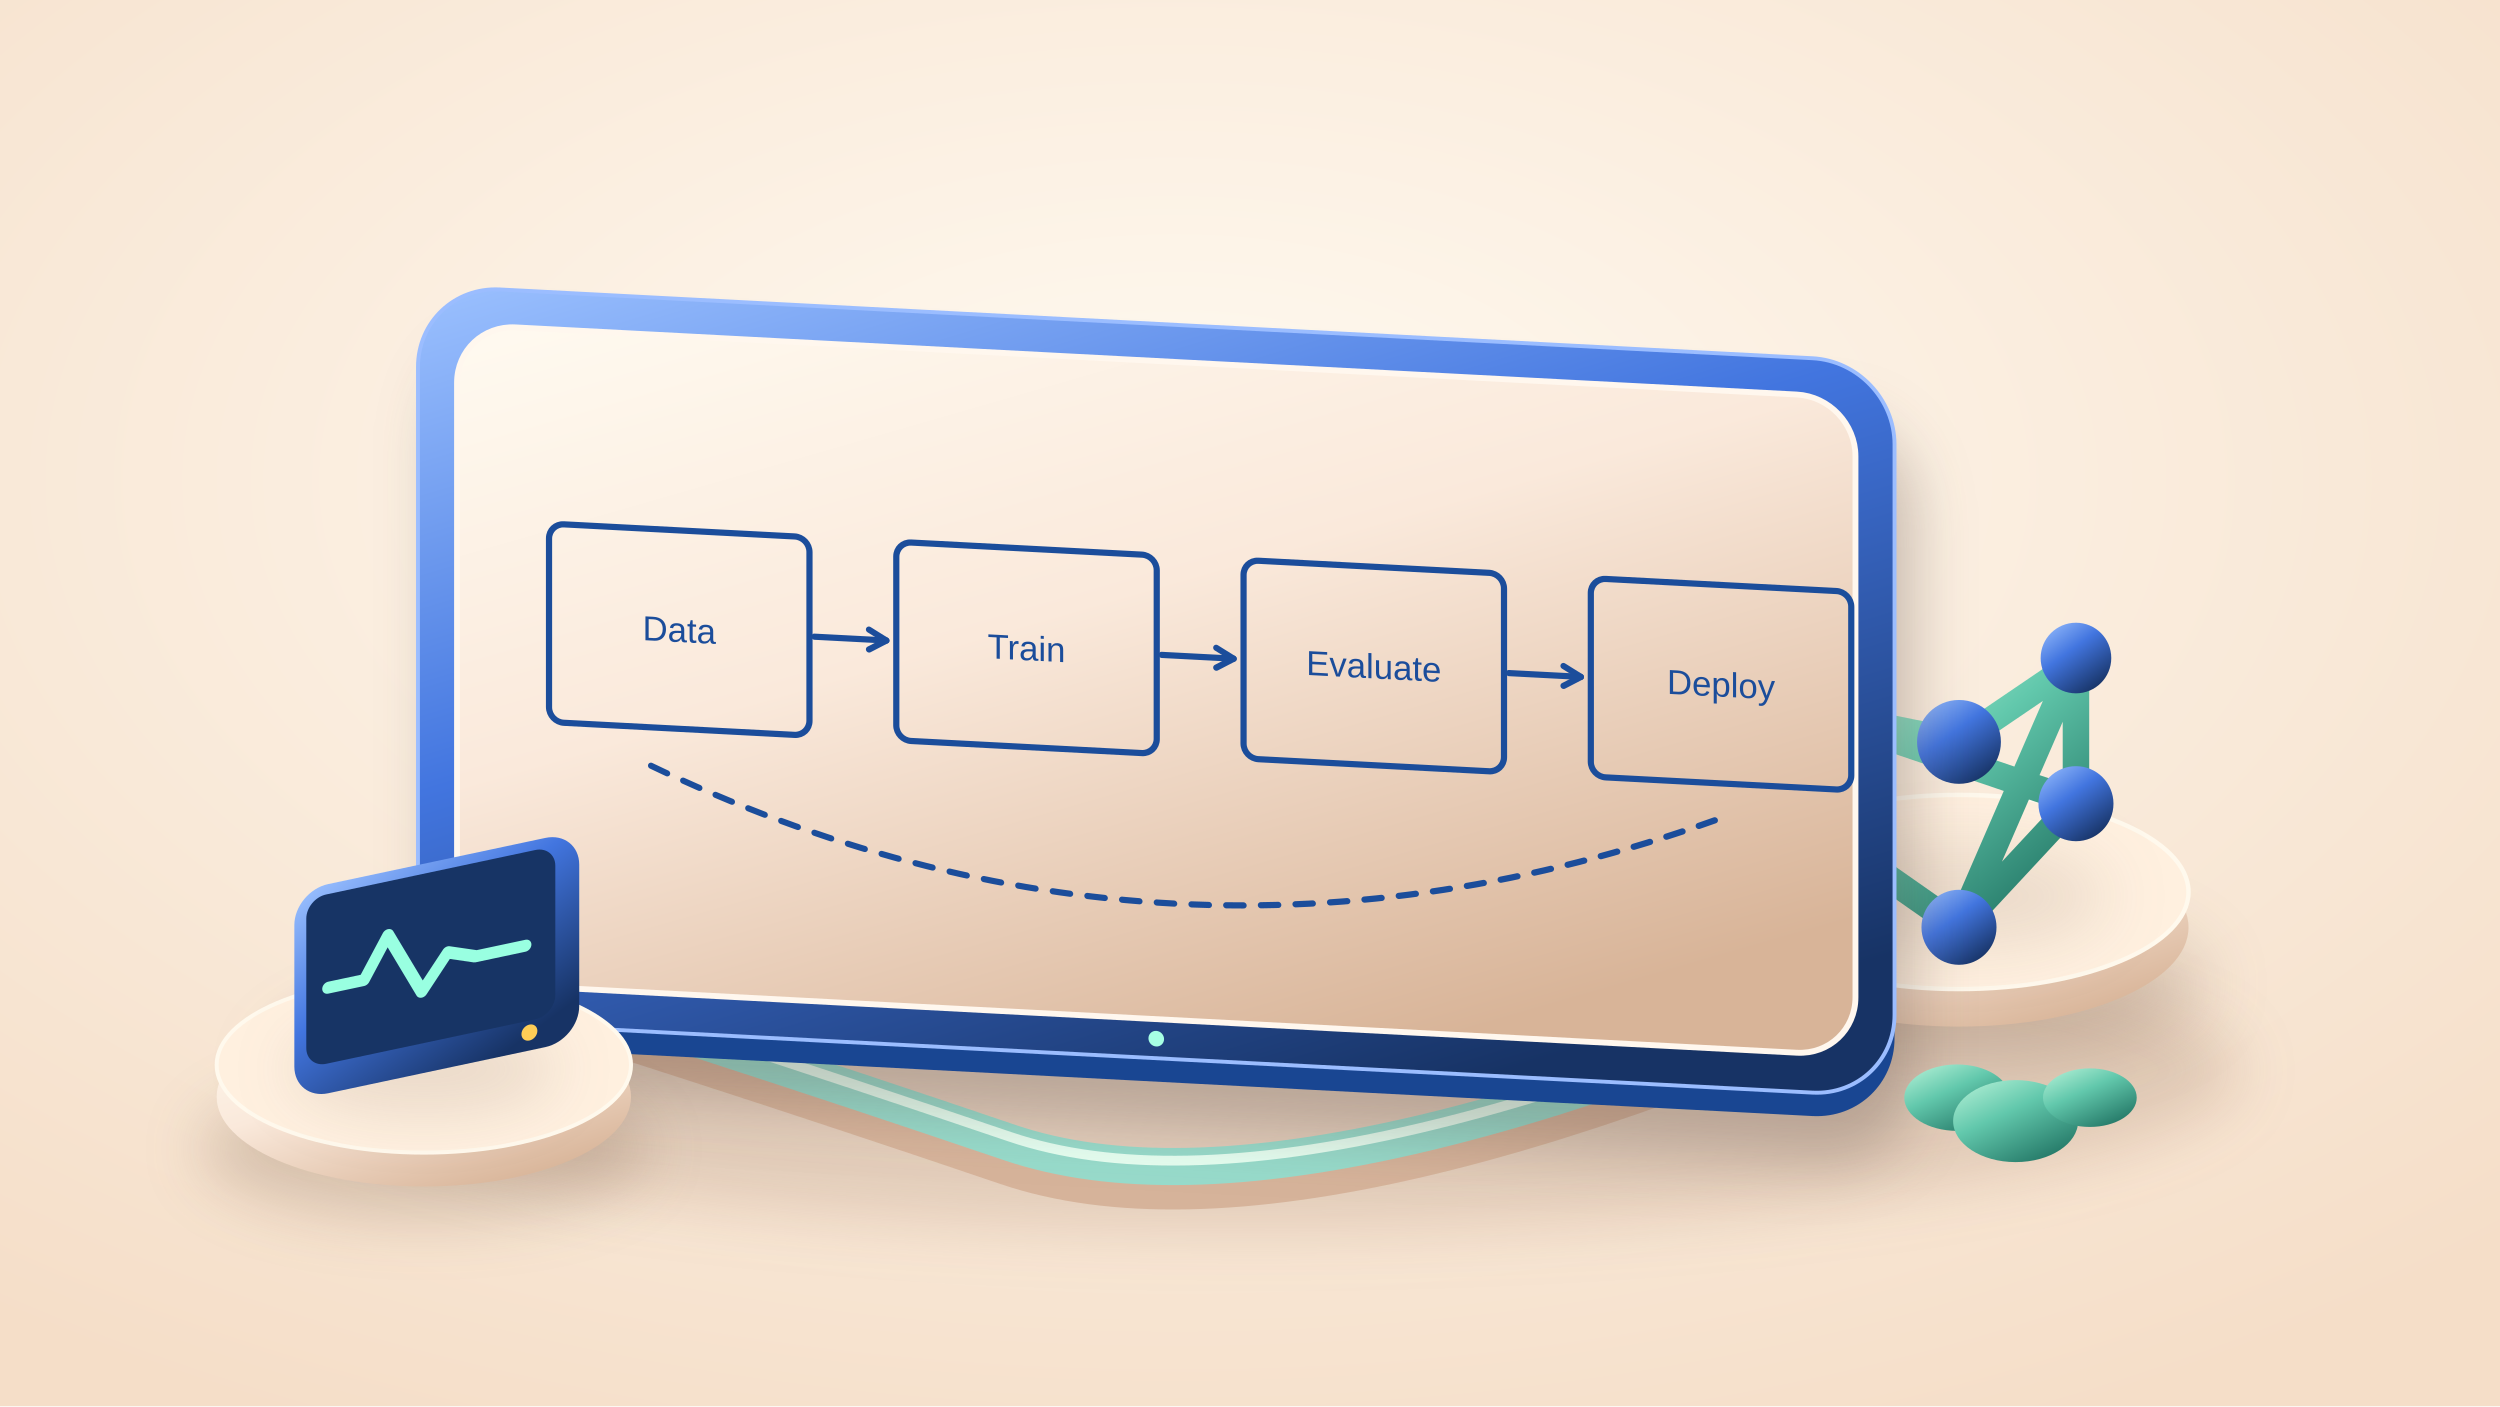
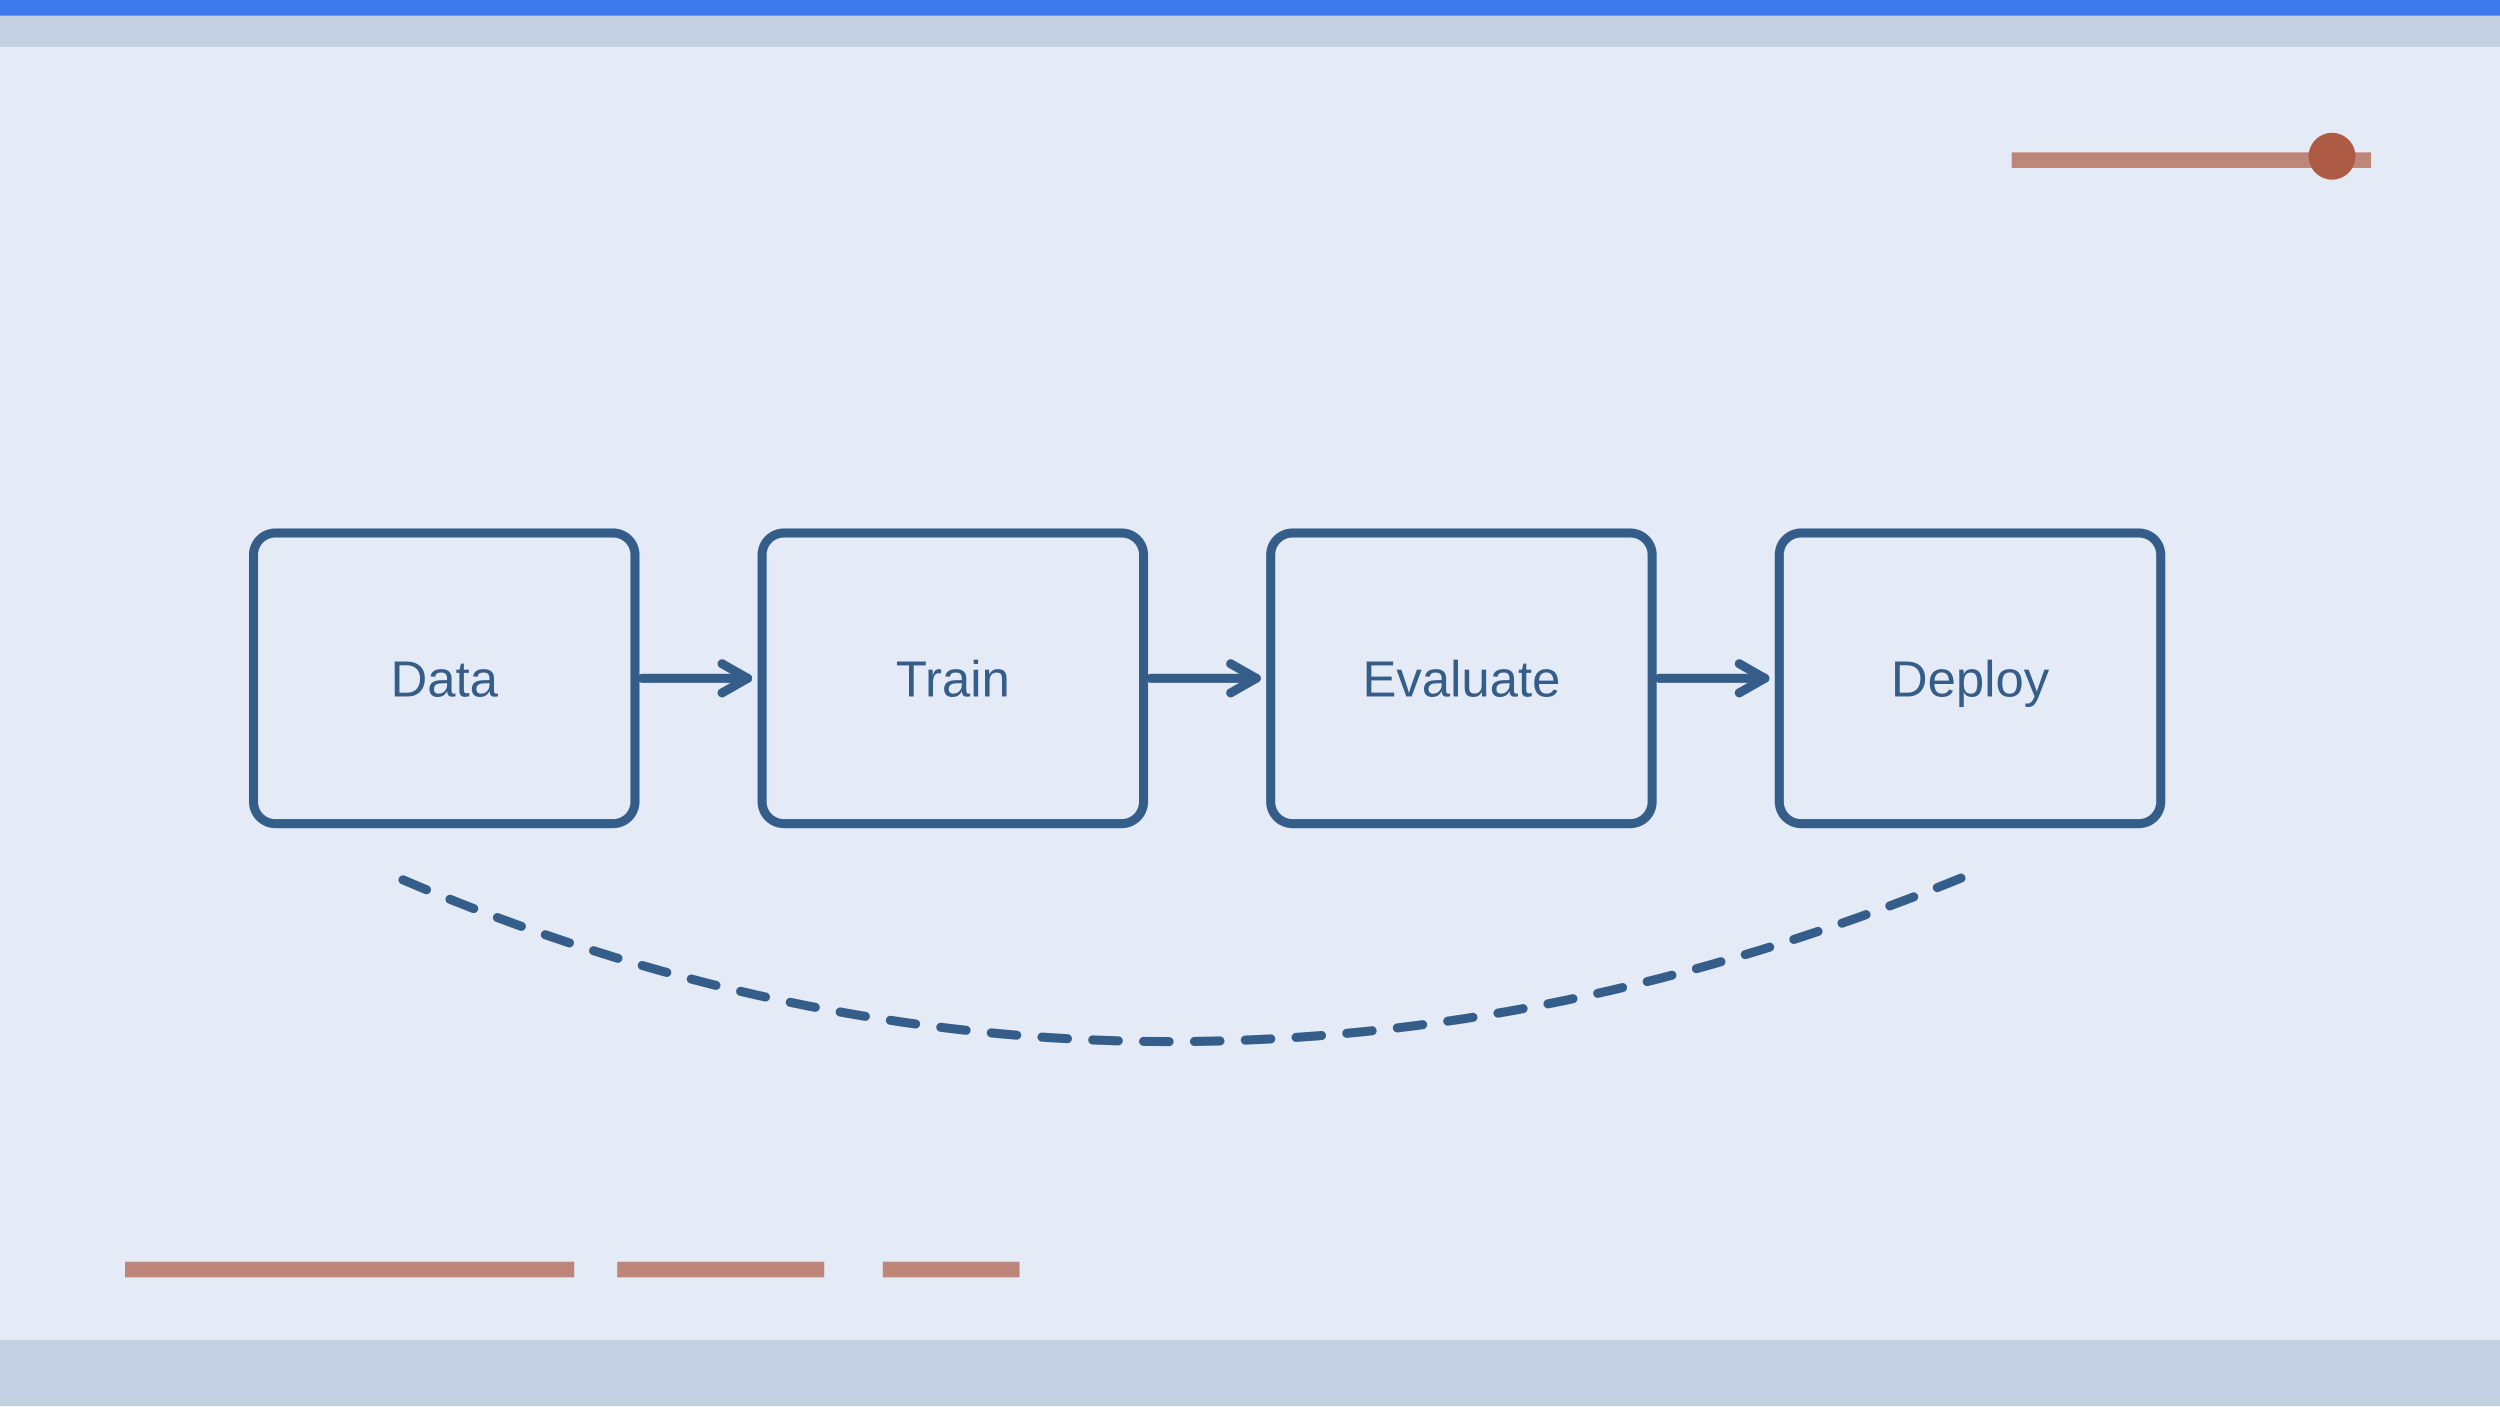
- <svg xmlns="http://www.w3.org/2000/svg" width="1280" height="720" viewBox="0 0 1280 720" preserveAspectRatio="xMidYMid slice">
+ <svg xmlns="http://www.w3.org/2000/svg" viewBox="0 0 1280 720" width="1280" height="720" role="img" aria-label="Conceptual illustration for MLOps Pipelines That Actually Work: Lessons from Azure ML and SageMaker: Data, Model, Evaluation." preserveAspectRatio="xMidYMid meet" data-article-art="mlops-pipelines-azure-sagemaker" data-art-scene="model" data-composition="instrument-panel">
  <defs>
-     <linearGradient id="blue" x2="0.72" y2="1">
-       <stop stop-color="#9dc2ff" />
-       <stop offset=".46" stop-color="#4275df" />
-       <stop offset="1" stop-color="#173365" />
-     </linearGradient>
-     <linearGradient id="mint" x2="0.72" y2="1">
-       <stop stop-color="#bbf4da" />
-       <stop offset=".46" stop-color="#62c8ac" />
-       <stop offset="1" stop-color="#257968" />
-     </linearGradient>
-     <linearGradient id="gold" x2="0.72" y2="1">
-       <stop stop-color="#fff0a8" />
-       <stop offset=".46" stop-color="#ffc84d" />
-       <stop offset="1" stop-color="#b7771b" />
-     </linearGradient>
-     <linearGradient id="cream" x2="0.72" y2="1">
-       <stop stop-color="#fffaf0" />
-       <stop offset=".46" stop-color="#fae9db" />
-       <stop offset="1" stop-color="#d8b498" />
-     </linearGradient>
-     <radialGradient id="paper" cx=".47" cy=".34" r=".76">
-       <stop stop-color="#fffaf1" />
-       <stop offset="1" stop-color="#f5dec8" />
-     </radialGradient>
-     <filter id="blur" x="-.4" y="-.8" width="1.8" height="2.6">
-       <feGaussianBlur stdDeviation="15" />
-     </filter>
+     <clipPath id="cpcover-mlops-pipelines-azure-sagemaker">
+       <rect width="1280" height="720" />
+     </clipPath>
  </defs>
-   <rect width="1280" height="720" fill="url(#paper)" />
-   <ellipse cx="642" cy="548" rx="505" ry="82" fill="#80523a" opacity=".18" filter="url(#blur)" />
-   <path d="M190 486Q361 539 517 592T1042 469" fill="none" stroke="#d6b39a" stroke-width="30" stroke-linecap="round" />
-   <path d="M190 479Q361 532 517 585T1042 462" fill="none" stroke="#97dbcb" stroke-width="19" stroke-linecap="round" />
-   <path d="M190 476Q361 529 517 582T1042 459" fill="none" stroke="#e5fff1" stroke-width="5" stroke-linecap="round" />
-   <g transform="translate(1003 442) scale(1.13)">
-     <ellipse cy="55" rx="112" ry="35" fill="#71523e" opacity=".24" filter="url(#blur)" />
-     <ellipse cy="29" rx="104" ry="45" fill="url(#cream)" />
-     <ellipse cy="13" rx="104" ry="44" fill="#fff0df" stroke="#fff9ed" stroke-width="2" />
-     <ellipse rx="68" ry="23" cy="15" fill="#7f6559" opacity=".16" filter="url(#blur)" />
-     <g fill="none" stroke="url(#mint)" stroke-width="12">
-       <path d="M0-55l53-36v63l-53 57-50-35v-59z M-50-63l103 35M53-93L0 29" />
-     </g>
-     <g fill="url(#blue)">
-       <circle cy="-55" r="19" />
-       <circle cx="53" cy="-93" r="16" />
-       <circle cx="53" cy="-27" r="17" />
-       <circle cy="29" r="17" />
-       <circle cx="-50" cy="-64" r="17" />
-       <circle cx="-50" cy="-7" r="17" />
+   <g clip-path="url(#cpcover-mlops-pipelines-azure-sagemaker)">
+     <rect width="1280" height="720" fill="#e5ebf6" />
+     <g transform="translate(0 0) scale(2)">
+       <path d="M0 0H640V12H0zM0 343H640V360H0z" fill="#355d89" opacity=".19" />
+       <path d="M32 325h115m11 0h53m15 0h35M515 41h92" stroke="#ae5b45" stroke-width="4" opacity=".7" />
+       <circle cx="597" cy="40" r="6" fill="#ae5b45" />
+       <path d="M0 0h640v4H0z" fill="#2f6fed" opacity=".9" />
+       <g transform="translate(37 76) scale(0.93)">
+         <g data-subject-detail="model-lifecycle" stroke="#355d89" stroke-width="2.5" stroke-linecap="round" stroke-linejoin="round" fill="none">
+           <rect x="30" y="65" width="105" height="80" rx="6" fill="none" />
+           <text x="82.5" y="110" fill="#355d89" stroke="none" font-family="Arial,sans-serif" font-size="14" text-anchor="middle">Data</text>
+           <path d="M137 105L166 105" />
+           <path d="M159 101L166 105l-7 4" />
+           <rect x="170" y="65" width="105" height="80" rx="6" fill="none" />
+           <text x="222.5" y="110" fill="#355d89" stroke="none" font-family="Arial,sans-serif" font-size="14" text-anchor="middle">Train</text>
+           <path d="M277 105L306 105" />
+           <path d="M299 101L306 105l-7 4" />
+           <rect x="310" y="65" width="105" height="80" rx="6" fill="none" />
+           <text x="362.5" y="110" fill="#355d89" stroke="none" font-family="Arial,sans-serif" font-size="14" text-anchor="middle">Evaluate</text>
+           <path d="M417 105L446 105" />
+           <path d="M439 101L446 105l-7 4" />
+           <rect x="450" y="65" width="105" height="80" rx="6" fill="none" />
+           <text x="502.5" y="110" fill="#355d89" stroke="none" font-family="Arial,sans-serif" font-size="14" text-anchor="middle">Deploy</text>
+           <path d="M500 160Q280 250 70 160" stroke-dasharray="7 7" />
+         </g>
+       </g>
    </g>
  </g>
-   <g transform="translate(214 146) skewY(3)">
-     <rect x="10" y="33" width="756" height="376" rx="42" fill="#54433a" opacity=".30" filter="url(#blur)" />
-     <rect x="0" y="12" width="756" height="376" rx="42" fill="#194692" />
-     <rect width="756" height="376" rx="42" fill="url(#blue)" stroke="#9bbdff" stroke-width="2" />
-     <rect x="20" y="19" width="716" height="337" rx="30" fill="url(#cream)" stroke="#fff7ee" stroke-width="3" />
-     <g transform="translate(29 36) scale(1.27)">
-       <g data-subject-detail="model-lifecycle" stroke="#1b4d9b" stroke-width="2.5" stroke-linecap="round" stroke-linejoin="round" fill="none">
-         <rect x="30" y="65" width="105" height="80" rx="6" fill="none" />
-         <text x="82.5" y="110" fill="#1b4d9b" stroke="none" font-family="Arial,sans-serif" font-size="14" text-anchor="middle">Data</text>
-         <path d="M137 105L166 105" />
-         <path d="M159 101L166 105l-7 4" />
-         <rect x="170" y="65" width="105" height="80" rx="6" fill="none" />
-         <text x="222.5" y="110" fill="#1b4d9b" stroke="none" font-family="Arial,sans-serif" font-size="14" text-anchor="middle">Train</text>
-         <path d="M277 105L306 105" />
-         <path d="M299 101L306 105l-7 4" />
-         <rect x="310" y="65" width="105" height="80" rx="6" fill="none" />
-         <text x="362.5" y="110" fill="#1b4d9b" stroke="none" font-family="Arial,sans-serif" font-size="14" text-anchor="middle">Evaluate</text>
-         <path d="M417 105L446 105" />
-         <path d="M439 101L446 105l-7 4" />
-         <rect x="450" y="65" width="105" height="80" rx="6" fill="none" />
-         <text x="502.5" y="110" fill="#1b4d9b" stroke="none" font-family="Arial,sans-serif" font-size="14" text-anchor="middle">Deploy</text>
-         <path d="M500 160Q280 250 70 160" stroke-dasharray="7 7" />
-       </g>
-     </g>
-     <circle cx="378" cy="366" r="4" fill="#a6ffe4" />
-   </g>
-   <g transform="translate(217 532) scale(1.02)">
-     <ellipse cy="55" rx="112" ry="35" fill="#71523e" opacity=".24" filter="url(#blur)" />
-     <ellipse cy="29" rx="104" ry="45" fill="url(#cream)" />
-     <ellipse cy="13" rx="104" ry="44" fill="#fff0df" stroke="#fff9ed" stroke-width="2" />
-     <ellipse rx="68" ry="23" cy="15" fill="#7f6559" opacity=".16" filter="url(#blur)" />
-     <g transform="skewY(-12)">
-       <rect x="-65" y="-88" width="143" height="105" rx="17" fill="url(#blue)" />
-       <rect x="-59" y="-83" width="125" height="85" rx="10" fill="#173465" />
-       <path d="M-48-36h18l12-20 17 32 13-17 14 5h25" fill="none" stroke="#99ffe1" stroke-width="6" stroke-linecap="round" stroke-linejoin="round" />
-       <circle cx="53" cy="8" r="4" fill="#ffcd56" />
-     </g>
-   </g>
-   <g fill="url(#mint)">
-     <ellipse cx="1002" cy="562" rx="27" ry="17" />
-     <ellipse cx="1032" cy="574" rx="32" ry="21" />
-     <ellipse cx="1070" cy="562" rx="24" ry="15" />
-   </g>
</svg>
